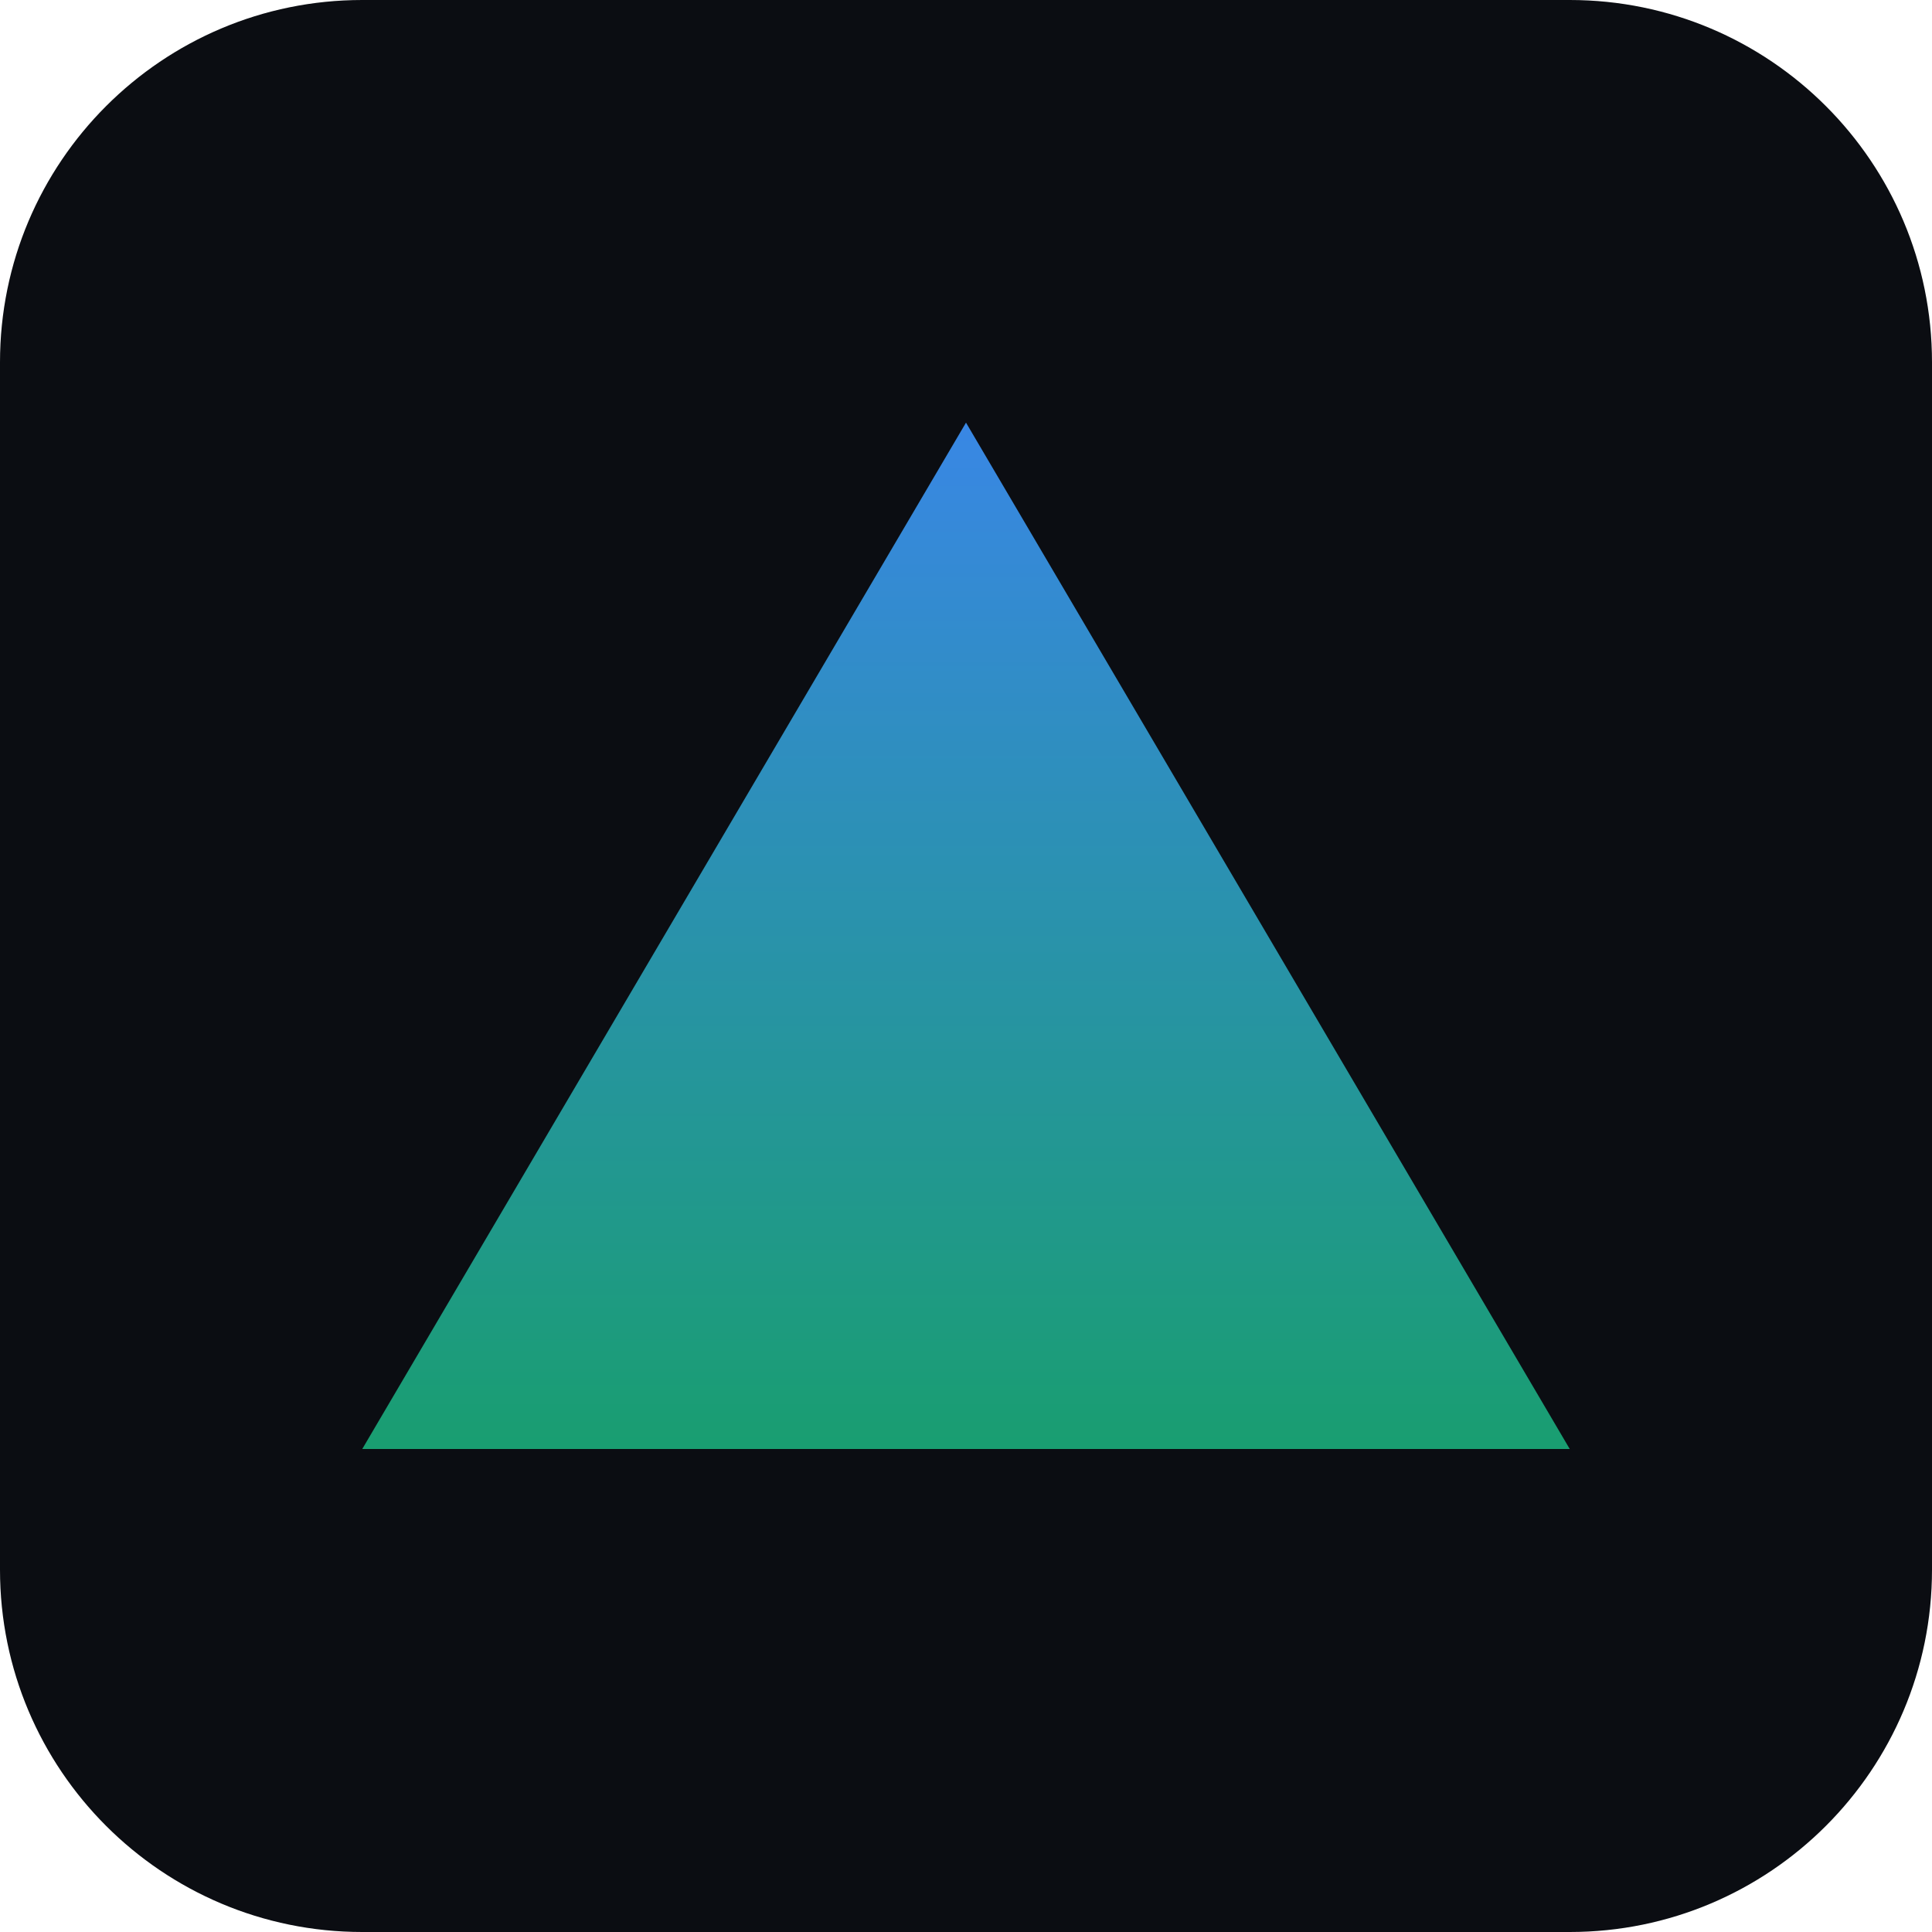
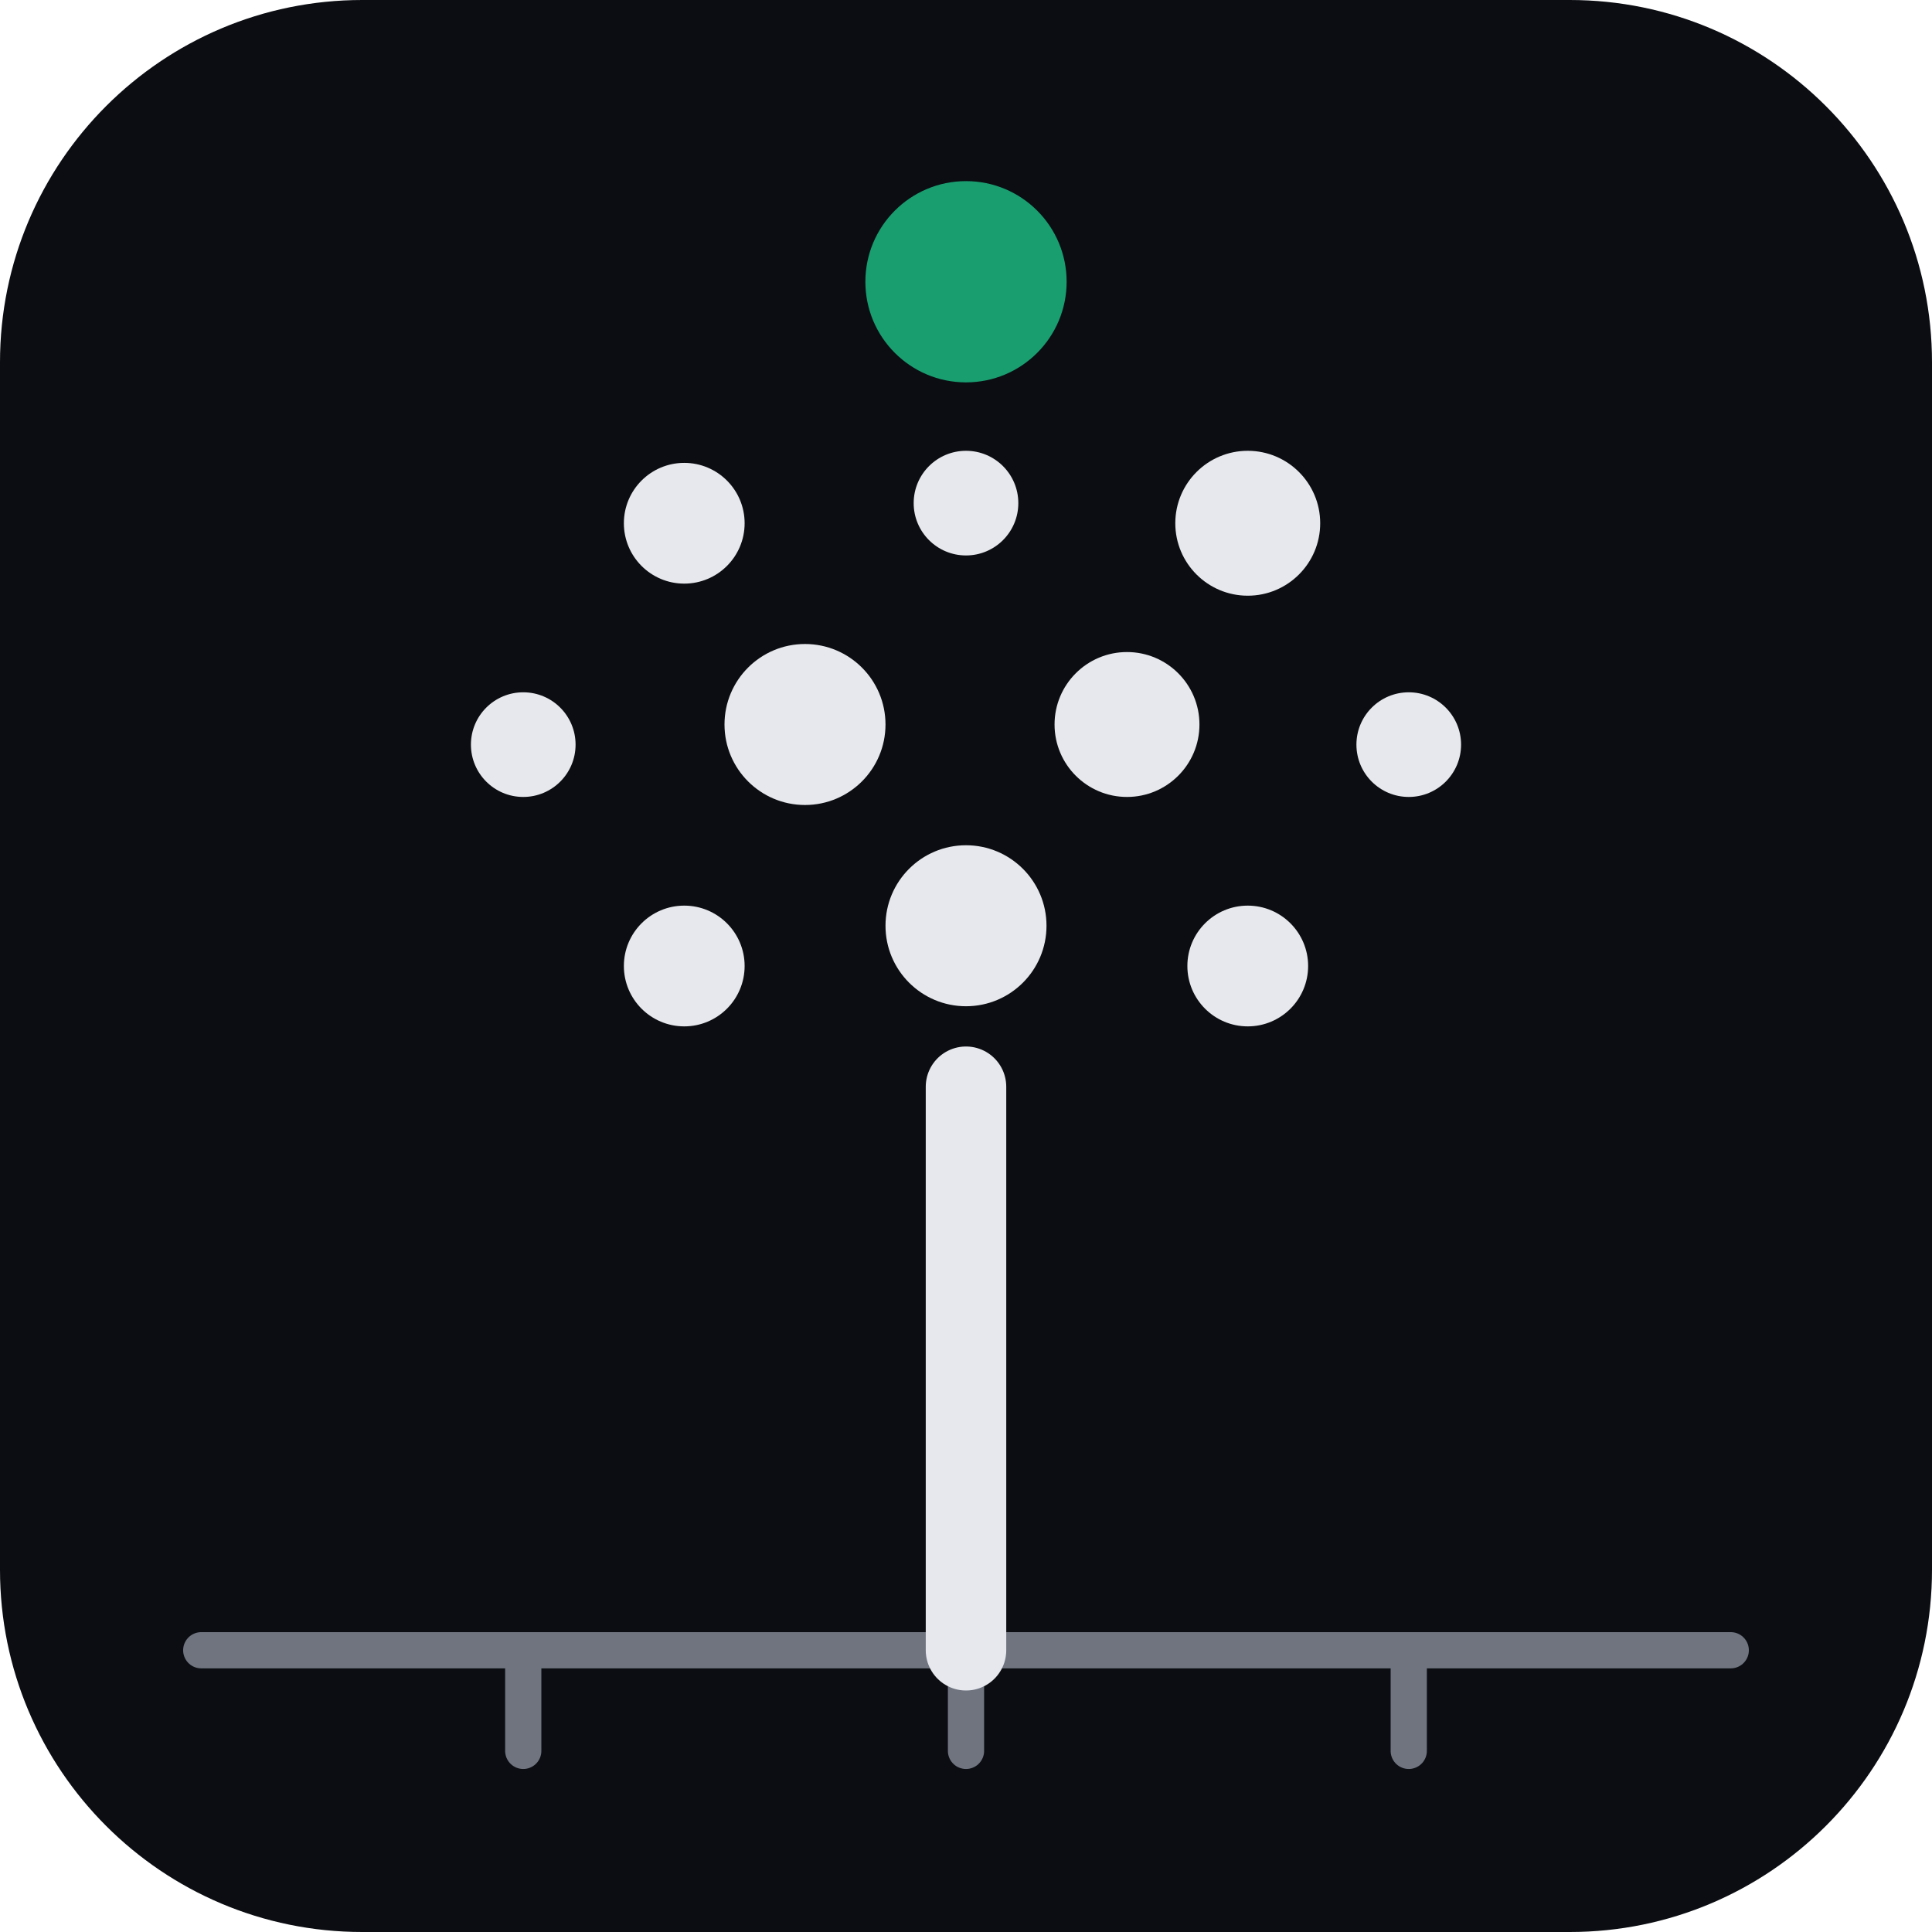
- <svg xmlns="http://www.w3.org/2000/svg" viewBox="0 0 64 64">
-   <defs>
-     <linearGradient id="g" x1="0" y1="0" x2="0" y2="1">
-       <stop offset="0" stop-color="#3987e5" />
-       <stop offset="1" stop-color="#199e70" />
-     </linearGradient>
-   </defs>
-   <rect width="64" height="64" rx="12" fill="#0b0d12" />
-   <path d="M32 14 L52 48 L12 48 Z" fill="url(#g)" />
+ <svg xmlns="http://www.w3.org/2000/svg" viewBox="0 0 96 96">
+   <rect width="96" height="96" rx="18" fill="#0b0d12" />
+   <g transform="translate(0 -4)">
+     <g stroke="#6f747f" stroke-width="1.8" stroke-linecap="round">
+       <line x1="10" y1="86" x2="86" y2="86" />
+       <line x1="26" y1="86" x2="26" y2="91" />
+       <line x1="48" y1="86" x2="48" y2="91" />
+       <line x1="70" y1="86" x2="70" y2="91" />
+     </g>
+     <line x1="48" y1="86" x2="48" y2="58" stroke="#e6e8ee" stroke-width="4" stroke-linecap="round" />
+     <g fill="#e6e8ee">
+       <circle cx="34" cy="52" r="3" />
+       <circle cx="48" cy="50" r="4" />
+       <circle cx="62" cy="52" r="3" />
+       <circle cx="26" cy="41" r="2.6" />
+       <circle cx="40" cy="40" r="4" />
+       <circle cx="56" cy="40" r="3.6" />
+       <circle cx="70" cy="41" r="2.6" />
+       <circle cx="34" cy="30" r="3" />
+       <circle cx="48" cy="29" r="2.6" />
+       <circle cx="62" cy="30" r="3.6" />
+     </g>
+     <circle cx="48" cy="18" r="5" fill="#199e70" />
+   </g>
</svg>
